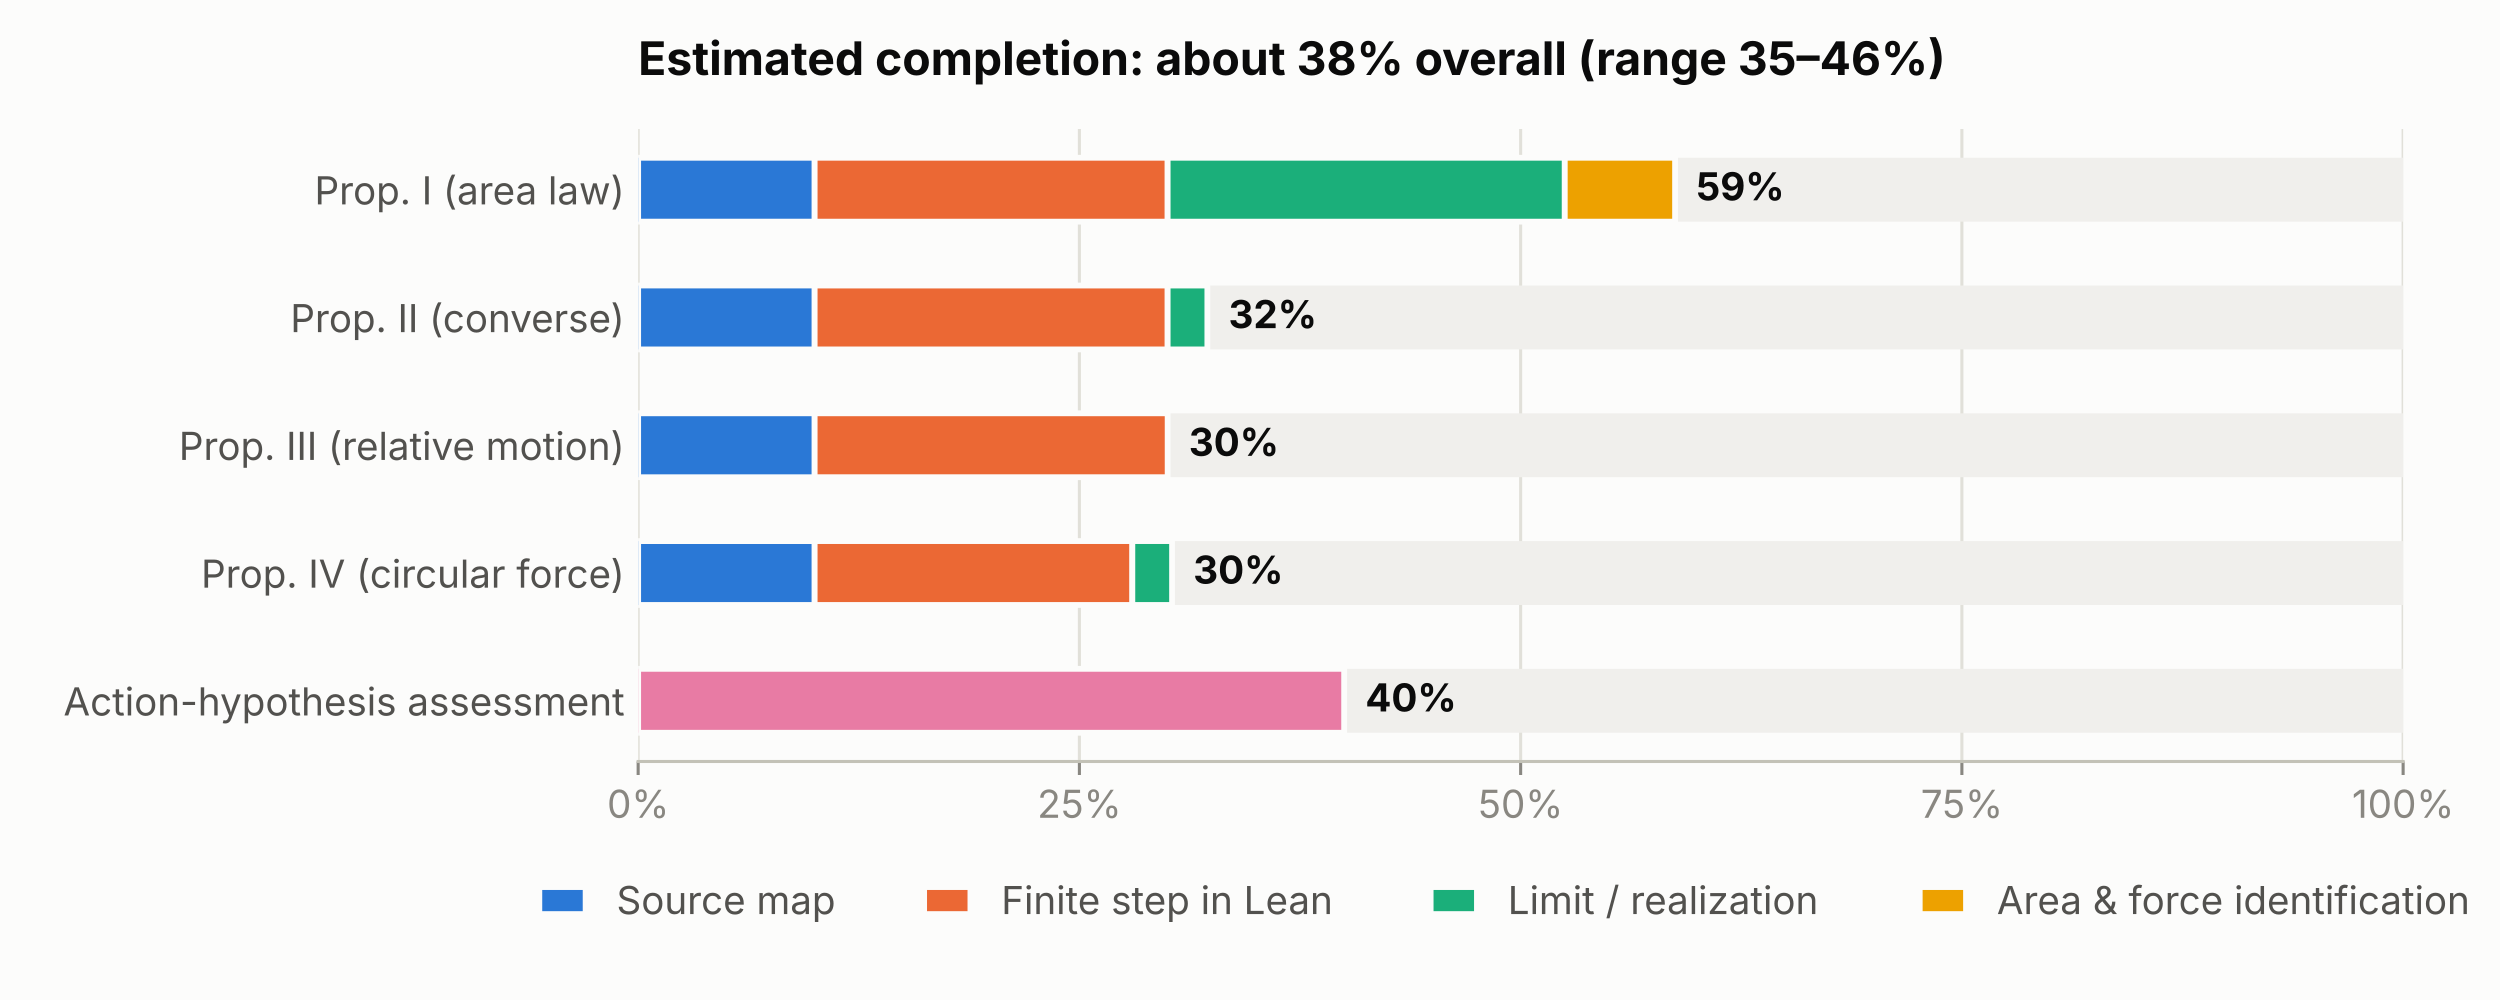
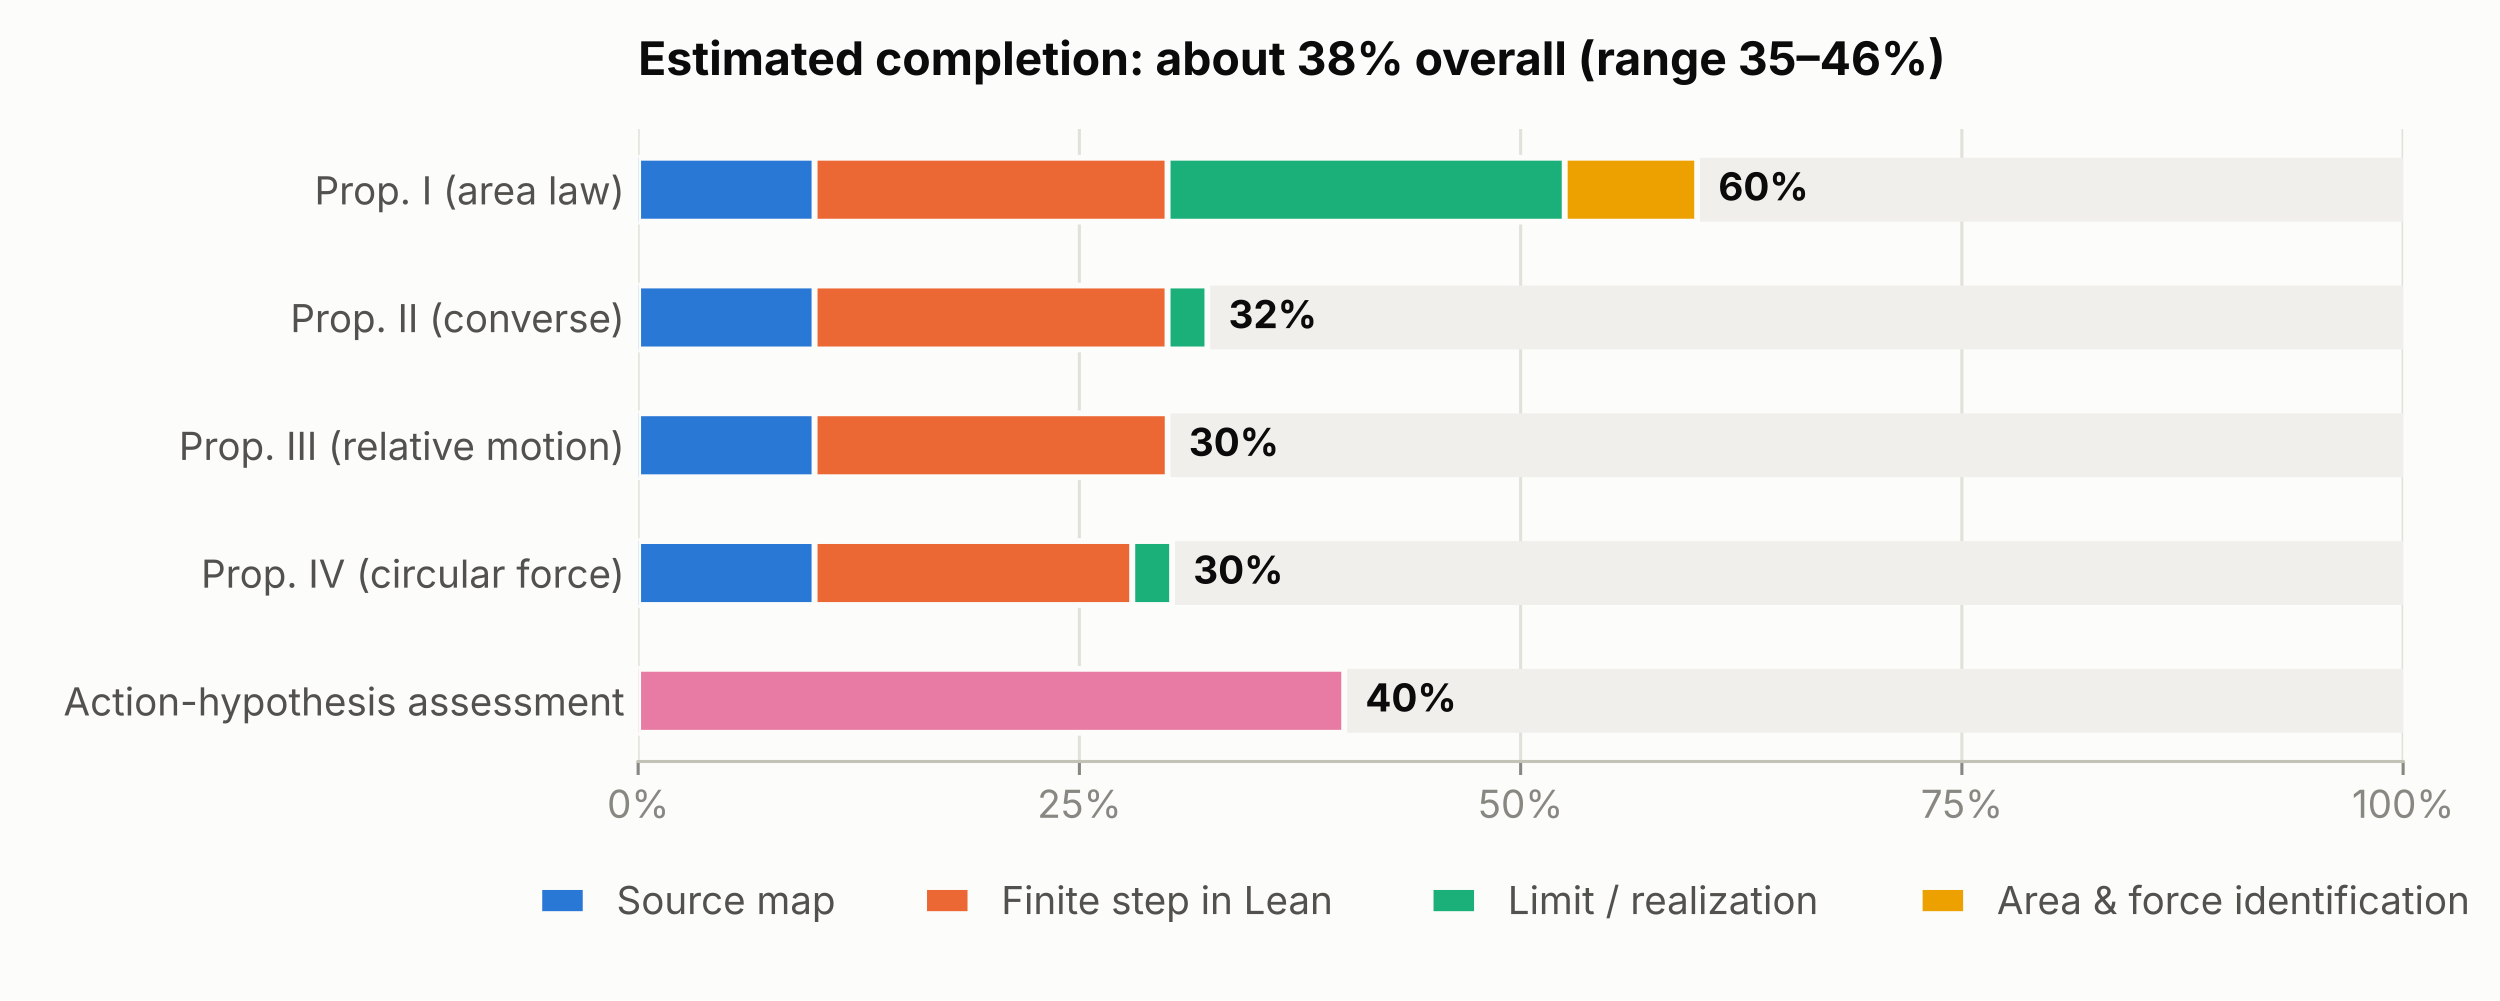
<svg xmlns="http://www.w3.org/2000/svg" xmlns:xlink="http://www.w3.org/1999/xlink" width="648pt" height="259.2pt" viewBox="0 0 648 259.2" version="1.1">
  <defs>
    <style type="text/css">*{stroke-linejoin: round; stroke-linecap: butt}</style>
  </defs>
  <g id="figure_1">
    <g id="patch_1">
      <path d="M 0 259.2 L 648 259.2 L 648 0 L 0 0 z " style="fill: #fcfcfb" />
    </g>
    <g id="axes_1">
      <g id="patch_2">
        <path d="M 165.41 197.378 L 622.89 197.378 L 622.89 33.44 L 165.41 33.44 z " style="fill: #fcfcfb" />
      </g>
      <g id="matplotlib.axis_1">
        <g id="xtick_1">
          <g id="line2d_1">
            <path d="M 165.41 197.378 L 165.41 33.44 " clip-path="url(#p6fa15ee021)" style="fill: none; stroke: #e1e0d9; stroke-width: 0.8; stroke-linecap: square" />
          </g>
          <g id="line2d_2">
            <defs>
              <path id="m02e6627c96" d="M 0 0 L 0 3.5 " style="stroke: #898781; stroke-width: 0.8" />
            </defs>
            <g>
              <use xlink:href="#m02e6627c96" x="165.41" y="197.378" style="fill: #898781; stroke: #898781; stroke-width: 0.8" />
            </g>
          </g>
          <g id="text_1">
            <text style="font-size: 10px; font-family: 'Inter', 'Helvetica Neue', 'Arial', 'DejaVu Sans', sans-serif; text-anchor: middle; fill: #898781" x="165.41" y="211.977" transform="rotate(-0 165.41 211.9767)">0%</text>
          </g>
        </g>
        <g id="xtick_2">
          <g id="line2d_3">
            <path d="M 279.78 197.378 L 279.78 33.44 " clip-path="url(#p6fa15ee021)" style="fill: none; stroke: #e1e0d9; stroke-width: 0.8; stroke-linecap: square" />
          </g>
          <g id="line2d_4">
            <g>
              <use xlink:href="#m02e6627c96" x="279.78" y="197.378" style="fill: #898781; stroke: #898781; stroke-width: 0.8" />
            </g>
          </g>
          <g id="text_2">
            <text style="font-size: 10px; font-family: 'Inter', 'Helvetica Neue', 'Arial', 'DejaVu Sans', sans-serif; text-anchor: middle; fill: #898781" x="279.78" y="211.977" transform="rotate(-0 279.78 211.9767)">25%</text>
          </g>
        </g>
        <g id="xtick_3">
          <g id="line2d_5">
            <path d="M 394.15 197.378 L 394.15 33.44 " clip-path="url(#p6fa15ee021)" style="fill: none; stroke: #e1e0d9; stroke-width: 0.8; stroke-linecap: square" />
          </g>
          <g id="line2d_6">
            <g>
              <use xlink:href="#m02e6627c96" x="394.15" y="197.378" style="fill: #898781; stroke: #898781; stroke-width: 0.8" />
            </g>
          </g>
          <g id="text_3">
            <text style="font-size: 10px; font-family: 'Inter', 'Helvetica Neue', 'Arial', 'DejaVu Sans', sans-serif; text-anchor: middle; fill: #898781" x="394.15" y="211.977" transform="rotate(-0 394.15 211.9767)">50%</text>
          </g>
        </g>
        <g id="xtick_4">
          <g id="line2d_7">
            <path d="M 508.52 197.378 L 508.52 33.44 " clip-path="url(#p6fa15ee021)" style="fill: none; stroke: #e1e0d9; stroke-width: 0.8; stroke-linecap: square" />
          </g>
          <g id="line2d_8">
            <g>
              <use xlink:href="#m02e6627c96" x="508.52" y="197.378" style="fill: #898781; stroke: #898781; stroke-width: 0.8" />
            </g>
          </g>
          <g id="text_4">
            <text style="font-size: 10px; font-family: 'Inter', 'Helvetica Neue', 'Arial', 'DejaVu Sans', sans-serif; text-anchor: middle; fill: #898781" x="508.52" y="211.977" transform="rotate(-0 508.52 211.9767)">75%</text>
          </g>
        </g>
        <g id="xtick_5">
          <g id="line2d_9">
            <path d="M 622.89 197.378 L 622.89 33.44 " clip-path="url(#p6fa15ee021)" style="fill: none; stroke: #e1e0d9; stroke-width: 0.8; stroke-linecap: square" />
          </g>
          <g id="line2d_10">
            <g>
              <use xlink:href="#m02e6627c96" x="622.89" y="197.378" style="fill: #898781; stroke: #898781; stroke-width: 0.8" />
            </g>
          </g>
          <g id="text_5">
            <text style="font-size: 10px; font-family: 'Inter', 'Helvetica Neue', 'Arial', 'DejaVu Sans', sans-serif; text-anchor: middle; fill: #898781" x="622.89" y="211.977" transform="rotate(-0 622.89 211.9767)">100%</text>
          </g>
        </g>
      </g>
      <g id="matplotlib.axis_2">
        <g id="ytick_1">
          <g id="line2d_11" />
          <g id="text_6">
            <text style="font-size: 10px; font-family: 'Inter', 'Helvetica Neue', 'Arial', 'DejaVu Sans', sans-serif; text-anchor: end; fill: #52514e" x="161.91" y="52.971" transform="rotate(-0 161.91 52.97067)">Prop. I (area law)</text>
          </g>
        </g>
        <g id="ytick_2">
          <g id="line2d_12" />
          <g id="text_7">
            <text style="font-size: 10px; font-family: 'Inter', 'Helvetica Neue', 'Arial', 'DejaVu Sans', sans-serif; text-anchor: end; fill: #52514e" x="161.91" y="86.09" transform="rotate(-0 161.91 86.0895)">Prop. II (converse)</text>
          </g>
        </g>
        <g id="ytick_3">
          <g id="line2d_13" />
          <g id="text_8">
            <text style="font-size: 10px; font-family: 'Inter', 'Helvetica Neue', 'Arial', 'DejaVu Sans', sans-serif; text-anchor: end; fill: #52514e" x="161.91" y="119.208" transform="rotate(-0 161.91 119.2083)">Prop. III (relative motion)</text>
          </g>
        </g>
        <g id="ytick_4">
          <g id="line2d_14" />
          <g id="text_9">
            <text style="font-size: 10px; font-family: 'Inter', 'Helvetica Neue', 'Arial', 'DejaVu Sans', sans-serif; text-anchor: end; fill: #52514e" x="161.91" y="152.327" transform="rotate(-0 161.91 152.3272)">Prop. IV (circular force)</text>
          </g>
        </g>
        <g id="ytick_5">
          <g id="line2d_15" />
          <g id="text_10">
            <text style="font-size: 10px; font-family: 'Inter', 'Helvetica Neue', 'Arial', 'DejaVu Sans', sans-serif; text-anchor: end; fill: #52514e" x="161.91" y="185.446" transform="rotate(-0 161.91 185.446)">Action-hypothesis assessment</text>
          </g>
        </g>
      </g>
      <g id="patch_3">
        <path d="M 165.41 57.451 L 622.89 57.451 L 622.89 40.892 L 165.41 40.892 z " clip-path="url(#p6fa15ee021)" style="fill: #f0efec" />
      </g>
      <g id="patch_4">
        <path d="M 165.41 57.451 L 211.158 57.451 L 211.158 40.892 L 165.41 40.892 z " clip-path="url(#p6fa15ee021)" style="fill: #2a78d6; stroke: #fcfcfb; stroke-width: 1.5; stroke-linejoin: miter" />
      </g>
      <g id="patch_5">
        <path d="M 211.158 57.451 L 302.654 57.451 L 302.654 40.892 L 211.158 40.892 z " clip-path="url(#p6fa15ee021)" style="fill: #eb6834; stroke: #fcfcfb; stroke-width: 1.5; stroke-linejoin: miter" />
      </g>
      <g id="patch_6">
        <path d="M 302.654 57.451 L 405.587 57.451 L 405.587 40.892 L 302.654 40.892 z " clip-path="url(#p6fa15ee021)" style="fill: #1baf7a; stroke: #fcfcfb; stroke-width: 1.5; stroke-linejoin: miter" />
      </g>
      <g id="patch_7">
-         <path d="M 405.587 57.451 L 434.18 57.451 L 434.18 40.892 L 405.587 40.892 z " clip-path="url(#p6fa15ee021)" style="fill: #eda100; stroke: #fcfcfb; stroke-width: 1.5; stroke-linejoin: miter" />
+         <path d="M 405.587 57.451 L 439.898 57.451 L 439.898 40.892 L 405.587 40.892 z " clip-path="url(#p6fa15ee021)" style="fill: #eda100; stroke: #fcfcfb; stroke-width: 1.5; stroke-linejoin: miter" />
      </g>
      <g id="patch_8">
        <path d="M 165.41 90.57 L 622.89 90.57 L 622.89 74.011 L 165.41 74.011 z " clip-path="url(#p6fa15ee021)" style="fill: #f0efec" />
      </g>
      <g id="patch_9">
        <path d="M 165.41 90.57 L 211.158 90.57 L 211.158 74.011 L 165.41 74.011 z " clip-path="url(#p6fa15ee021)" style="fill: #2a78d6; stroke: #fcfcfb; stroke-width: 1.5; stroke-linejoin: miter" />
      </g>
      <g id="patch_10">
        <path d="M 211.158 90.57 L 302.654 90.57 L 302.654 74.011 L 211.158 74.011 z " clip-path="url(#p6fa15ee021)" style="fill: #eb6834; stroke: #fcfcfb; stroke-width: 1.5; stroke-linejoin: miter" />
      </g>
      <g id="patch_11">
        <path d="M 302.654 90.57 L 312.947 90.57 L 312.947 74.011 L 302.654 74.011 z " clip-path="url(#p6fa15ee021)" style="fill: #1baf7a; stroke: #fcfcfb; stroke-width: 1.5; stroke-linejoin: miter" />
      </g>
      <g id="patch_12">
        <path d="M 165.41 123.689 L 622.89 123.689 L 622.89 107.129 L 165.41 107.129 z " clip-path="url(#p6fa15ee021)" style="fill: #f0efec" />
      </g>
      <g id="patch_13">
        <path d="M 165.41 123.689 L 211.158 123.689 L 211.158 107.129 L 165.41 107.129 z " clip-path="url(#p6fa15ee021)" style="fill: #2a78d6; stroke: #fcfcfb; stroke-width: 1.5; stroke-linejoin: miter" />
      </g>
      <g id="patch_14">
        <path d="M 211.158 123.689 L 302.654 123.689 L 302.654 107.129 L 211.158 107.129 z " clip-path="url(#p6fa15ee021)" style="fill: #eb6834; stroke: #fcfcfb; stroke-width: 1.5; stroke-linejoin: miter" />
      </g>
      <g id="patch_15">
        <path d="M 165.41 156.808 L 622.89 156.808 L 622.89 140.248 L 165.41 140.248 z " clip-path="url(#p6fa15ee021)" style="fill: #f0efec" />
      </g>
      <g id="patch_16">
        <path d="M 165.41 156.808 L 211.158 156.808 L 211.158 140.248 L 165.41 140.248 z " clip-path="url(#p6fa15ee021)" style="fill: #2a78d6; stroke: #fcfcfb; stroke-width: 1.5; stroke-linejoin: miter" />
      </g>
      <g id="patch_17">
        <path d="M 211.158 156.808 L 293.504 156.808 L 293.504 140.248 L 211.158 140.248 z " clip-path="url(#p6fa15ee021)" style="fill: #eb6834; stroke: #fcfcfb; stroke-width: 1.5; stroke-linejoin: miter" />
      </g>
      <g id="patch_18">
        <path d="M 293.504 156.808 L 303.798 156.808 L 303.798 140.248 L 293.504 140.248 z " clip-path="url(#p6fa15ee021)" style="fill: #1baf7a; stroke: #fcfcfb; stroke-width: 1.5; stroke-linejoin: miter" />
      </g>
      <g id="patch_19">
        <path d="M 165.41 189.927 L 622.89 189.927 L 622.89 173.367 L 165.41 173.367 z " clip-path="url(#p6fa15ee021)" style="fill: #f0efec" />
      </g>
      <g id="patch_20">
        <path d="M 165.41 189.927 L 348.402 189.927 L 348.402 173.367 L 165.41 173.367 z " clip-path="url(#p6fa15ee021)" style="fill: #e87ba4; stroke: #fcfcfb; stroke-width: 1.5; stroke-linejoin: miter" />
      </g>
      <g id="patch_21">
        <path d="M 165.41 197.378 L 622.89 197.378 " style="fill: none; stroke: #c3c2b7; stroke-width: 0.8; stroke-linejoin: miter; stroke-linecap: square" />
      </g>
      <g id="text_11">
-         <text style="font-weight: 700; font-size: 10px; font-family: 'Inter', 'Helvetica Neue', 'Arial', 'DejaVu Sans', sans-serif; text-anchor: start; fill: #0b0b0b" x="439.669" y="51.931" transform="rotate(-0 439.6693 51.93082)">59%</text>
+         <text style="font-weight: 700; font-size: 10px; font-family: 'Inter', 'Helvetica Neue', 'Arial', 'DejaVu Sans', sans-serif; text-anchor: start; fill: #0b0b0b" x="445.388" y="51.931" transform="rotate(-0 445.3878 51.93082)">60%</text>
      </g>
      <g id="text_12">
        <text style="font-weight: 700; font-size: 10px; font-family: 'Inter', 'Helvetica Neue', 'Arial', 'DejaVu Sans', sans-serif; text-anchor: start; fill: #0b0b0b" x="318.437" y="85.05" transform="rotate(-0 318.4371 85.04966)">32%</text>
      </g>
      <g id="text_13">
        <text style="font-weight: 700; font-size: 10px; font-family: 'Inter', 'Helvetica Neue', 'Arial', 'DejaVu Sans', sans-serif; text-anchor: start; fill: #0b0b0b" x="308.144" y="118.168" transform="rotate(-0 308.1438 118.1685)">30%</text>
      </g>
      <g id="text_14">
        <text style="font-weight: 700; font-size: 10px; font-family: 'Inter', 'Helvetica Neue', 'Arial', 'DejaVu Sans', sans-serif; text-anchor: start; fill: #0b0b0b" x="309.287" y="151.287" transform="rotate(-0 309.2875 151.2873)">30%</text>
      </g>
      <g id="text_15">
        <text style="font-weight: 700; font-size: 10px; font-family: 'Inter', 'Helvetica Neue', 'Arial', 'DejaVu Sans', sans-serif; text-anchor: start; fill: #0b0b0b" x="353.892" y="184.406" transform="rotate(-0 353.8918 184.4062)">40%</text>
      </g>
      <g id="text_16">
        <text style="font-weight: 700; font-size: 12px; font-family: 'Inter', 'Helvetica Neue', 'Arial', 'DejaVu Sans', sans-serif; text-anchor: start; fill: #0b0b0b" x="165.41" y="19.44" transform="rotate(-0 165.41 19.44)">Estimated completion: about 38% overall (range 35–46%)</text>
      </g>
      <g id="legend_1">
        <g id="patch_22">
          <path d="M 139.795 236.928 L 151.795 236.928 L 151.795 229.928 L 139.795 229.928 z " style="fill: #2a78d6; stroke: #fcfcfb; stroke-width: 1.5; stroke-linejoin: miter" />
        </g>
        <g id="text_17">
          <text style="font-size: 10px; font-family: 'Inter', 'Helvetica Neue', 'Arial', 'DejaVu Sans', sans-serif; text-anchor: start; fill: #52514e" x="159.795" y="236.928" transform="rotate(-0 159.7953 236.928)">Source map</text>
        </g>
        <g id="patch_23">
          <path d="M 239.533 236.928 L 251.533 236.928 L 251.533 229.928 L 239.533 229.928 z " style="fill: #eb6834; stroke: #fcfcfb; stroke-width: 1.5; stroke-linejoin: miter" />
        </g>
        <g id="text_18">
          <text style="font-size: 10px; font-family: 'Inter', 'Helvetica Neue', 'Arial', 'DejaVu Sans', sans-serif; text-anchor: start; fill: #52514e" x="259.533" y="236.928" transform="rotate(-0 259.5328 236.928)">Finite step in Lean</text>
        </g>
        <g id="patch_24">
          <path d="M 370.823 236.928 L 382.823 236.928 L 382.823 229.928 L 370.823 229.928 z " style="fill: #1baf7a; stroke: #fcfcfb; stroke-width: 1.5; stroke-linejoin: miter" />
        </g>
        <g id="text_19">
          <text style="font-size: 10px; font-family: 'Inter', 'Helvetica Neue', 'Arial', 'DejaVu Sans', sans-serif; text-anchor: start; fill: #52514e" x="390.823" y="236.928" transform="rotate(-0 390.8234 236.928)">Limit / realization</text>
        </g>
        <g id="patch_25">
          <path d="M 497.592 236.928 L 509.592 236.928 L 509.592 229.928 L 497.592 229.928 z " style="fill: #eda100; stroke: #fcfcfb; stroke-width: 1.5; stroke-linejoin: miter" />
        </g>
        <g id="text_20">
          <text style="font-size: 10px; font-family: 'Inter', 'Helvetica Neue', 'Arial', 'DejaVu Sans', sans-serif; text-anchor: start; fill: #52514e" x="517.592" y="236.928" transform="rotate(-0 517.5922 236.928)">Area &amp; force identification</text>
        </g>
      </g>
    </g>
  </g>
  <defs>
    <clipPath id="p6fa15ee021">
      <rect x="165.41" y="33.44" width="457.48" height="163.938" />
    </clipPath>
  </defs>
</svg>
